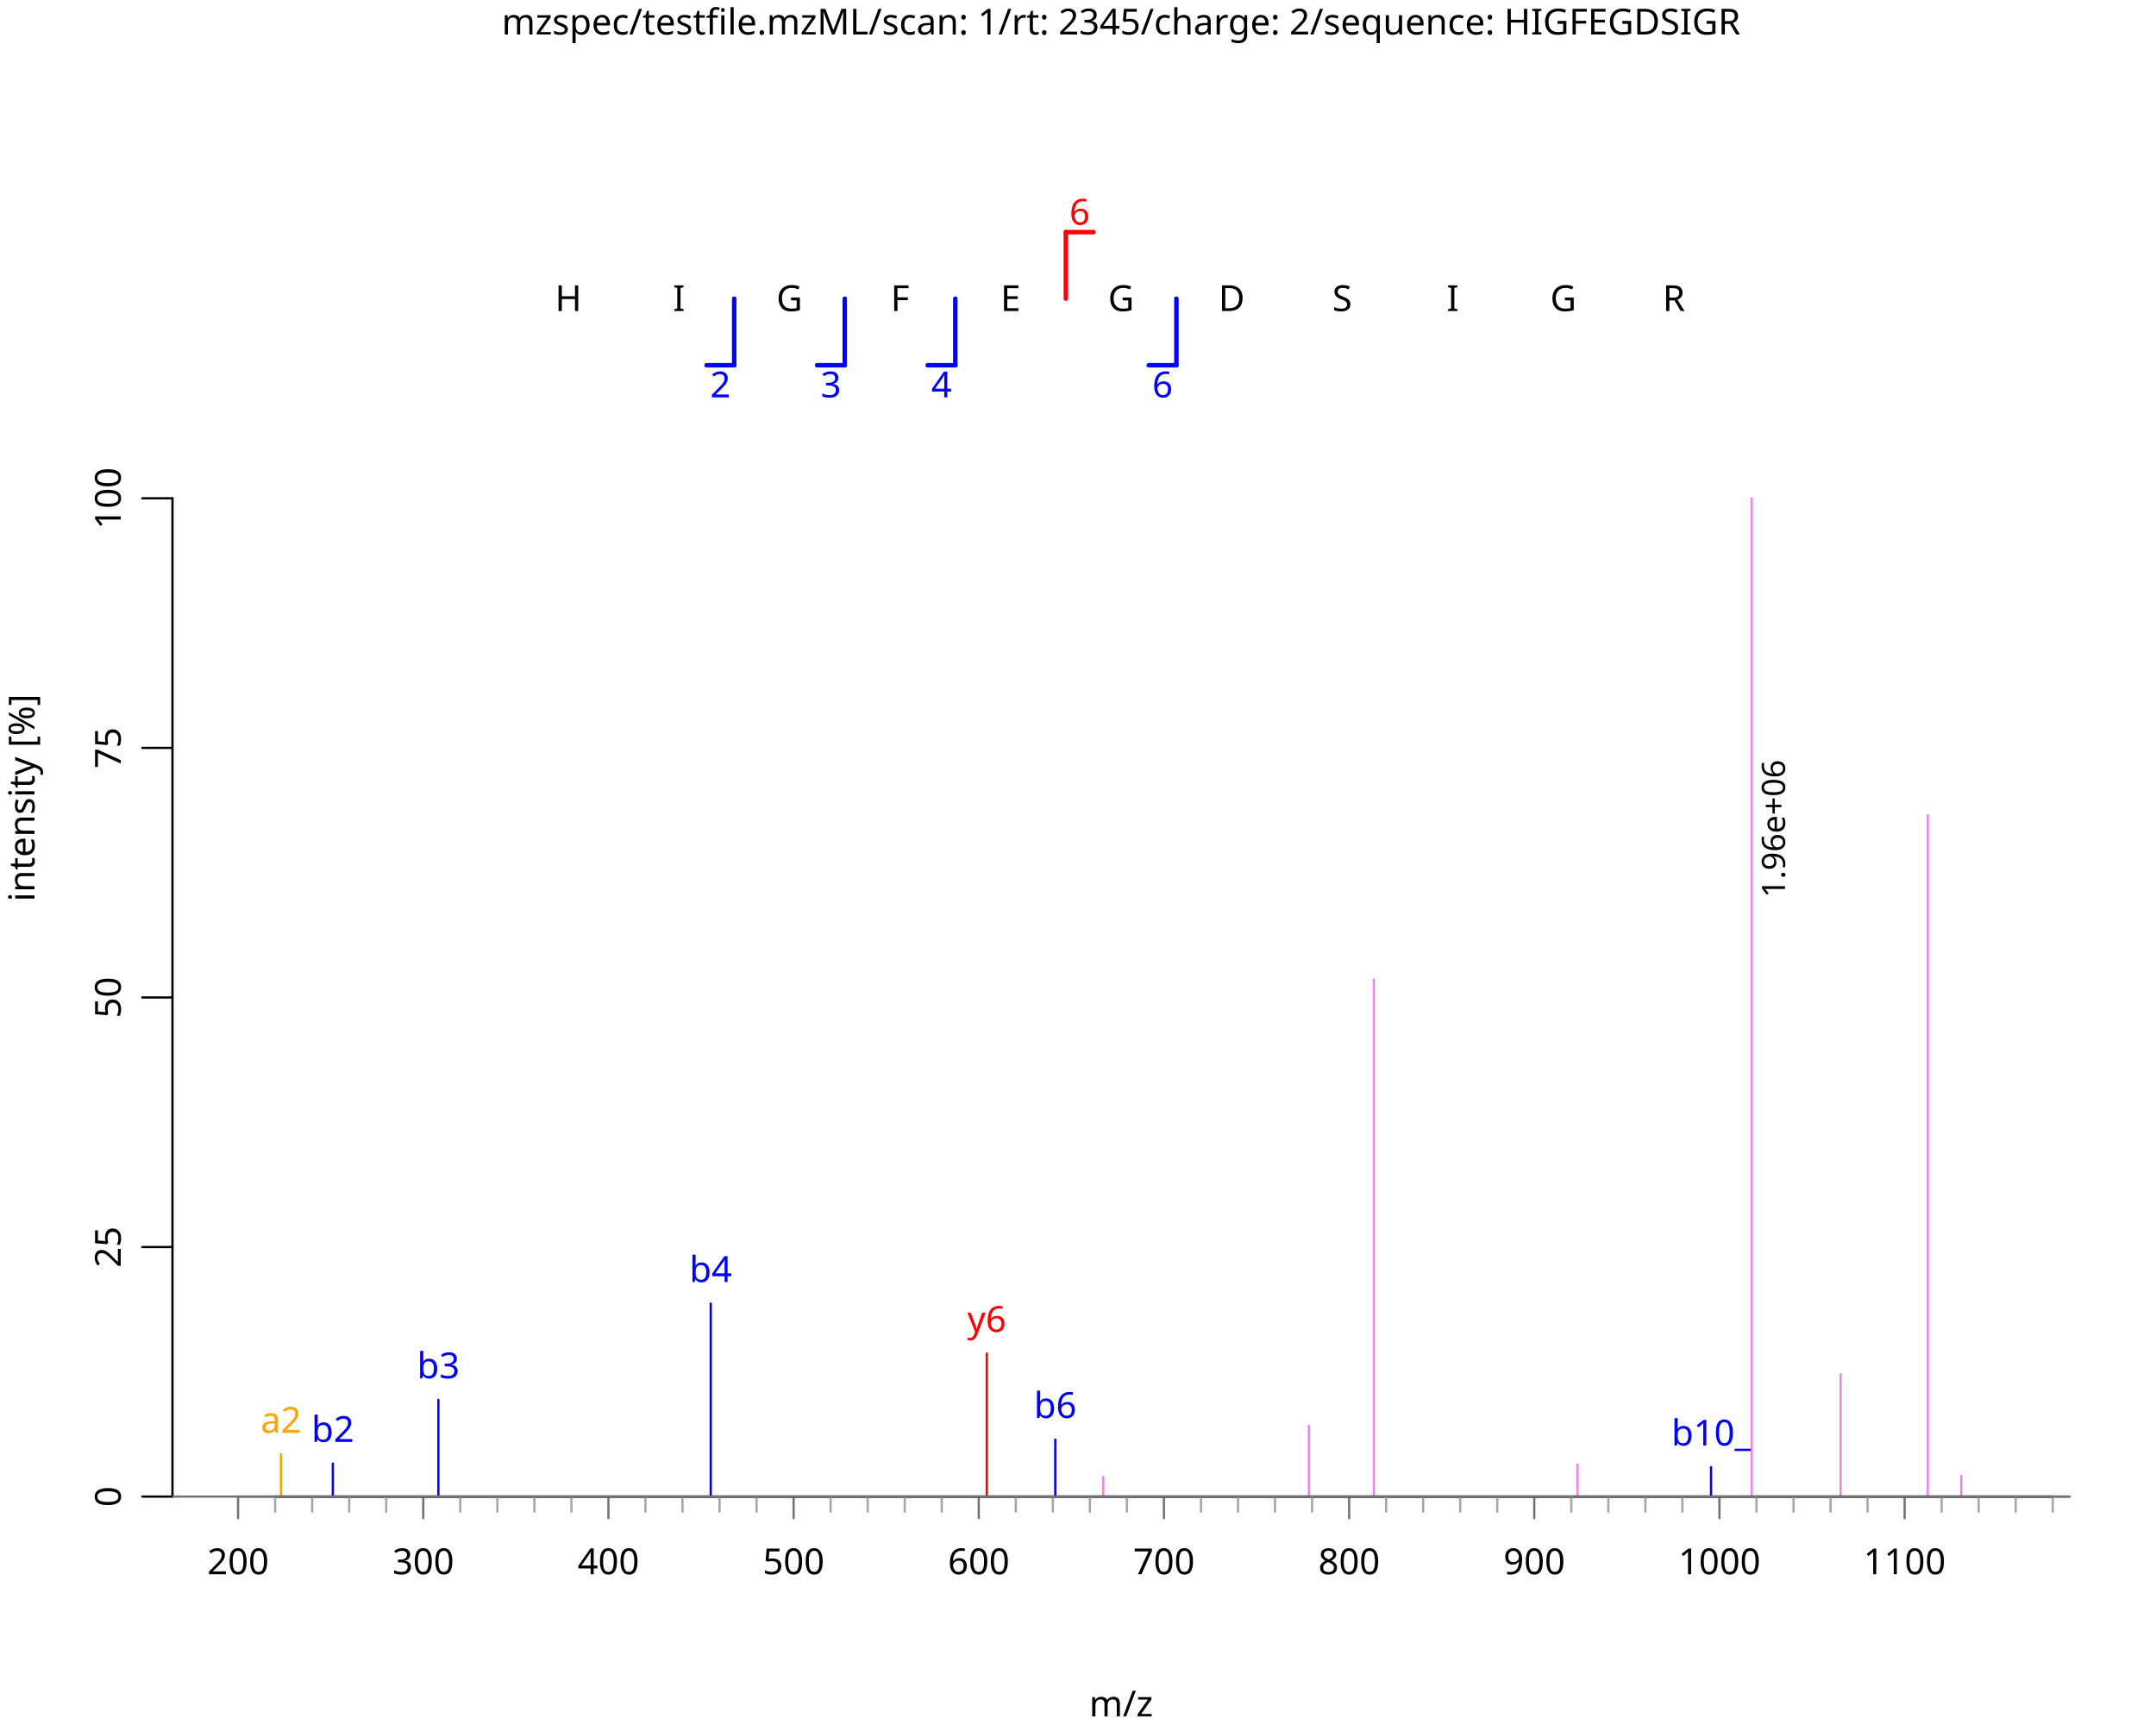
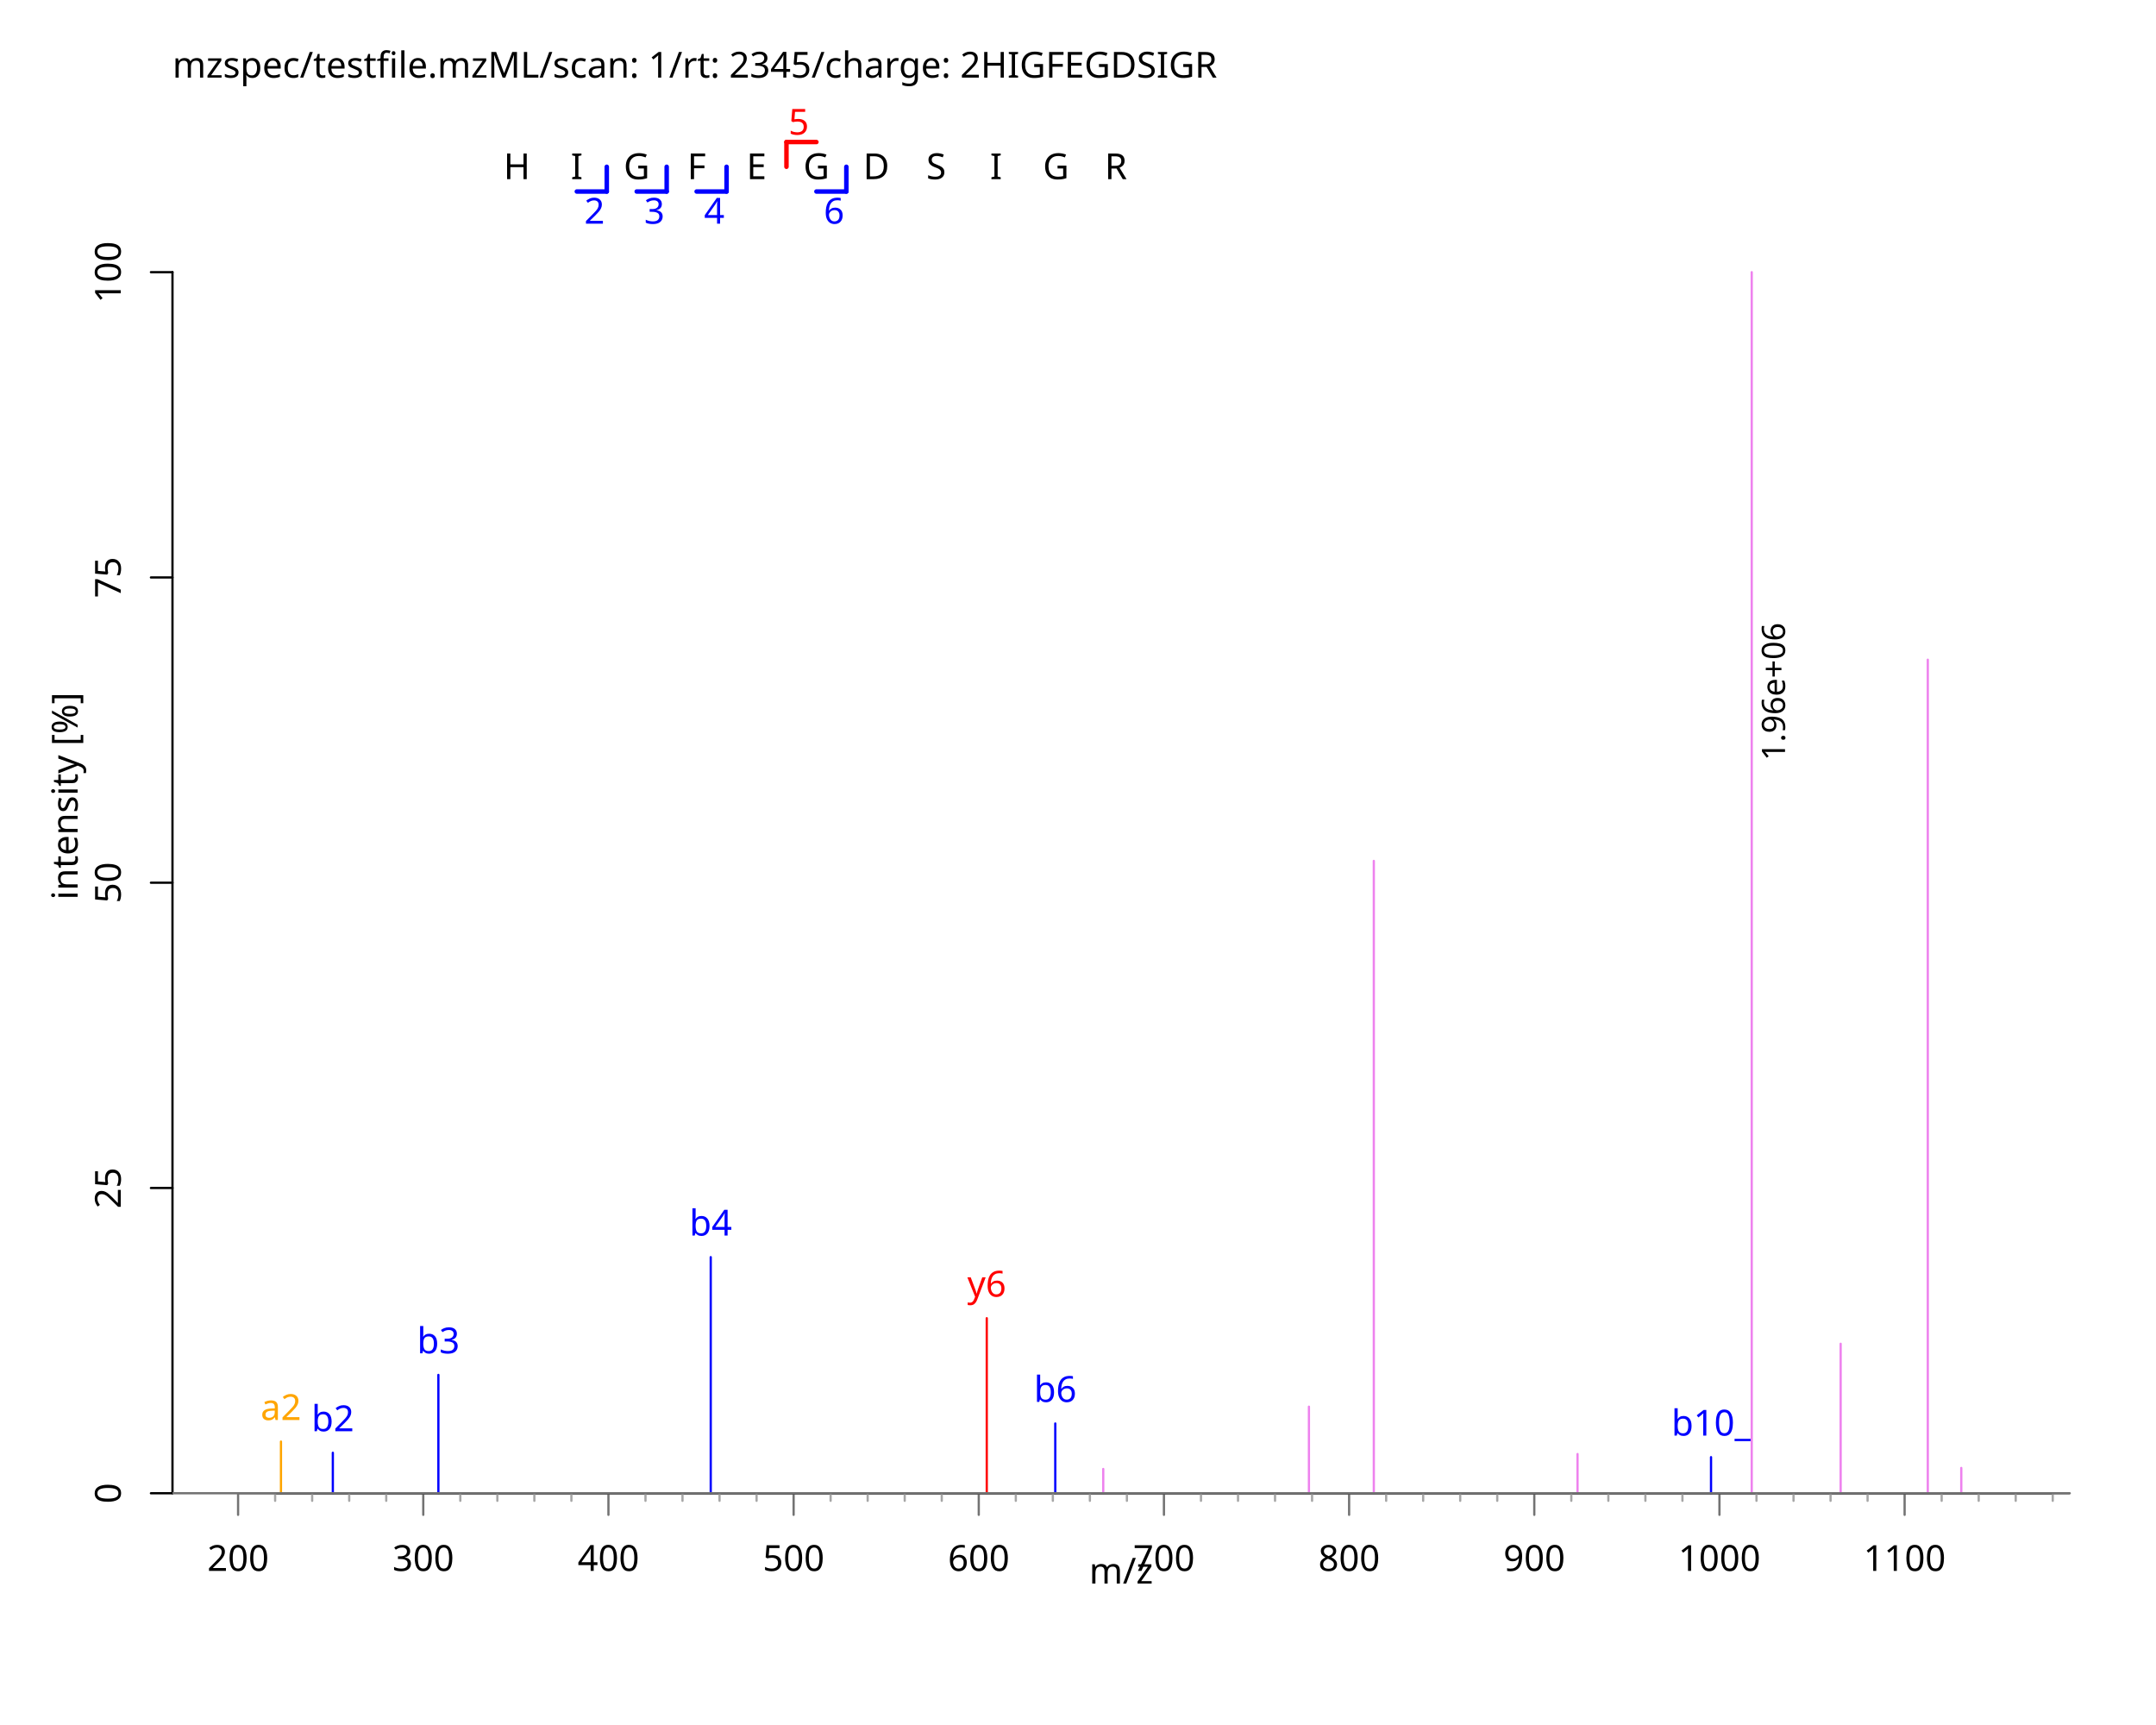
<svg xmlns="http://www.w3.org/2000/svg" class="svglite" data-engine-version="2.0" width="720.00pt" height="576.00pt" viewBox="0 0 720.00 576.00">
  <defs>
    <style type="text/css">
    .svglite line, .svglite polyline, .svglite polygon, .svglite path, .svglite rect, .svglite circle {
      fill: none;
      stroke: #000000;
      stroke-linecap: round;
      stroke-linejoin: round;
      stroke-miterlimit: 10.00;
    }
  </style>
  </defs>
  <rect width="100%" height="100%" style="stroke: none; fill: #FFFFFF;" />
  <defs>
    <clipPath id="cpMC4wMHw3MjAuMDB8MC4wMHw1NzYuMDA=">
      <rect x="0.00" y="0.00" width="720.00" height="576.00" />
    </clipPath>
  </defs>
  <g clip-path="url(#cpMC4wMHw3MjAuMDB8MC4wMHw1NzYuMDA=)">
</g>
  <defs>
-     <clipPath id="cpNTcuNjB8NjkxLjIwfDE0LjQwfDUxOC40MA==">
-       <rect x="57.60" y="14.40" width="633.60" height="504.00" />
+     <clipPath id="cpNTcuNjB8NjkxLjIwfDE0LjQwfDUxNy4yNQ==">
+       <rect x="57.60" y="14.40" width="633.60" height="502.85" />
    </clipPath>
  </defs>
-   <g clip-path="url(#cpNTcuNjB8NjkxLjIwfDE0LjQwfDUxOC40MA==)">
-     <text x="93.83" y="478.42" text-anchor="middle" style="font-size: 12.00px; fill: #FFA500; font-family: sans;" textLength="13.35px" lengthAdjust="spacingAndGlyphs">a2</text>
-     <text x="111.15" y="481.48" text-anchor="middle" style="font-size: 12.00px; fill: #0000FF; font-family: sans;" textLength="13.35px" lengthAdjust="spacingAndGlyphs">b2</text>
-     <text x="146.40" y="460.22" text-anchor="middle" style="font-size: 12.00px; fill: #0000FF; font-family: sans;" textLength="13.35px" lengthAdjust="spacingAndGlyphs">b3</text>
-     <text x="237.35" y="428.08" text-anchor="middle" style="font-size: 12.00px; fill: #0000FF; font-family: sans;" textLength="13.35px" lengthAdjust="spacingAndGlyphs">b4</text>
-     <text x="329.53" y="444.74" text-anchor="middle" style="font-size: 12.00px; fill: #FF0000; font-family: sans;" textLength="12.68px" lengthAdjust="spacingAndGlyphs">y6</text>
-     <text x="352.41" y="473.49" text-anchor="middle" style="font-size: 12.00px; fill: #0000FF; font-family: sans;" textLength="13.35px" lengthAdjust="spacingAndGlyphs">b6</text>
-     <text x="571.40" y="482.67" text-anchor="middle" style="font-size: 12.00px; fill: #0000FF; font-family: sans;" textLength="26.70px" lengthAdjust="spacingAndGlyphs">b10_</text>
-     <text x="189.82" y="103.86" text-anchor="middle" style="font-size: 12.00px; font-family: sans;" textLength="8.67px" lengthAdjust="spacingAndGlyphs">H</text>
-     <text x="226.73" y="103.86" text-anchor="middle" style="font-size: 12.00px; font-family: sans;" textLength="3.33px" lengthAdjust="spacingAndGlyphs">I</text>
-     <text x="263.65" y="103.87" text-anchor="middle" style="font-size: 12.00px; font-family: sans;" textLength="9.34px" lengthAdjust="spacingAndGlyphs">G</text>
-     <text x="300.57" y="103.86" text-anchor="middle" style="font-size: 12.00px; font-family: sans;" textLength="7.33px" lengthAdjust="spacingAndGlyphs">F</text>
-     <text x="337.48" y="103.86" text-anchor="middle" style="font-size: 12.00px; font-family: sans;" textLength="8.01px" lengthAdjust="spacingAndGlyphs">E</text>
-     <text x="374.40" y="103.87" text-anchor="middle" style="font-size: 12.00px; font-family: sans;" textLength="9.34px" lengthAdjust="spacingAndGlyphs">G</text>
-     <text x="411.32" y="103.86" text-anchor="middle" style="font-size: 12.00px; font-family: sans;" textLength="8.67px" lengthAdjust="spacingAndGlyphs">D</text>
-     <text x="448.23" y="103.87" text-anchor="middle" style="font-size: 12.00px; font-family: sans;" textLength="8.01px" lengthAdjust="spacingAndGlyphs">S</text>
-     <text x="485.15" y="103.86" text-anchor="middle" style="font-size: 12.00px; font-family: sans;" textLength="3.33px" lengthAdjust="spacingAndGlyphs">I</text>
-     <text x="522.07" y="103.87" text-anchor="middle" style="font-size: 12.00px; font-family: sans;" textLength="9.34px" lengthAdjust="spacingAndGlyphs">G</text>
-     <text x="558.98" y="103.86" text-anchor="middle" style="font-size: 12.00px; font-family: sans;" textLength="8.67px" lengthAdjust="spacingAndGlyphs">R</text>
-     <line x1="245.19" y1="99.73" x2="245.19" y2="121.96" style="stroke-width: 1.50; stroke: #0000FF;" />
-     <line x1="282.11" y1="99.73" x2="282.11" y2="121.96" style="stroke-width: 1.50; stroke: #0000FF;" />
-     <line x1="319.03" y1="99.73" x2="319.03" y2="121.96" style="stroke-width: 1.50; stroke: #0000FF;" />
-     <line x1="392.86" y1="99.73" x2="392.86" y2="121.96" style="stroke-width: 1.50; stroke: #0000FF;" />
-     <line x1="235.96" y1="121.96" x2="245.19" y2="121.96" style="stroke-width: 1.50; stroke: #0000FF;" />
-     <line x1="272.88" y1="121.96" x2="282.11" y2="121.96" style="stroke-width: 1.50; stroke: #0000FF;" />
-     <line x1="309.80" y1="121.96" x2="319.03" y2="121.96" style="stroke-width: 1.50; stroke: #0000FF;" />
-     <line x1="383.63" y1="121.96" x2="392.86" y2="121.96" style="stroke-width: 1.50; stroke: #0000FF;" />
-     <text x="240.58" y="132.69" text-anchor="middle" style="font-size: 12.00px; fill: #0000FF; font-family: sans;" textLength="6.67px" lengthAdjust="spacingAndGlyphs">2</text>
-     <text x="277.49" y="132.69" text-anchor="middle" style="font-size: 12.00px; fill: #0000FF; font-family: sans;" textLength="6.67px" lengthAdjust="spacingAndGlyphs">3</text>
-     <text x="314.41" y="132.69" text-anchor="middle" style="font-size: 12.00px; fill: #0000FF; font-family: sans;" textLength="6.67px" lengthAdjust="spacingAndGlyphs">4</text>
-     <text x="388.24" y="132.69" text-anchor="middle" style="font-size: 12.00px; fill: #0000FF; font-family: sans;" textLength="6.67px" lengthAdjust="spacingAndGlyphs">6</text>
-     <line x1="355.94" y1="99.73" x2="355.94" y2="77.51" style="stroke-width: 1.50; stroke: #FF0000;" />
-     <line x1="365.17" y1="77.51" x2="355.94" y2="77.51" style="stroke-width: 1.50; stroke: #FF0000;" />
-     <text x="360.56" y="75.03" text-anchor="middle" style="font-size: 12.00px; fill: #FF0000; font-family: sans;" textLength="6.67px" lengthAdjust="spacingAndGlyphs">6</text>
-     <line x1="93.83" y1="499.73" x2="93.83" y2="485.62" style="stroke-width: 0.75; stroke: #FFA500;" />
-     <line x1="111.15" y1="499.73" x2="111.15" y2="488.68" style="stroke-width: 0.75; stroke: #0000FF;" />
-     <line x1="146.40" y1="499.73" x2="146.40" y2="467.42" style="stroke-width: 0.75; stroke: #0000FF;" />
-     <line x1="237.35" y1="499.73" x2="237.35" y2="435.28" style="stroke-width: 0.75; stroke: #0000FF;" />
-     <line x1="329.53" y1="499.73" x2="329.53" y2="451.94" style="stroke-width: 0.75; stroke: #FF0000;" />
-     <line x1="352.41" y1="499.73" x2="352.41" y2="480.69" style="stroke-width: 0.75; stroke: #0000FF;" />
-     <line x1="368.43" y1="499.73" x2="368.43" y2="493.10" style="stroke-width: 0.75; stroke: #EE82EE;" />
-     <line x1="437.12" y1="499.73" x2="437.12" y2="476.09" style="stroke-width: 0.75; stroke: #EE82EE;" />
-     <line x1="458.79" y1="499.73" x2="458.79" y2="327.11" style="stroke-width: 0.75; stroke: #EE82EE;" />
-     <line x1="526.82" y1="499.73" x2="526.82" y2="489.02" style="stroke-width: 0.75; stroke: #EE82EE;" />
-     <line x1="571.40" y1="499.73" x2="571.40" y2="489.87" style="stroke-width: 0.75; stroke: #0000FF;" />
-     <line x1="584.99" y1="499.73" x2="584.99" y2="166.40" style="stroke-width: 0.75; stroke: #EE82EE;" />
-     <line x1="614.69" y1="499.73" x2="614.69" y2="458.92" style="stroke-width: 0.75; stroke: #EE82EE;" />
-     <line x1="643.79" y1="499.73" x2="643.79" y2="272.18" style="stroke-width: 0.75; stroke: #EE82EE;" />
-     <line x1="654.97" y1="499.73" x2="654.97" y2="492.81" style="stroke-width: 0.75; stroke: #EE82EE;" />
+   <g clip-path="url(#cpNTcuNjB8NjkxLjIwfDE0LjQwfDUxNy4yNQ==)">
+     <text x="93.83" y="474.16" text-anchor="middle" style="font-size: 12.00px; fill: #FFA500; font-family: sans;" textLength="13.35px" lengthAdjust="spacingAndGlyphs">a2</text>
+     <text x="111.15" y="477.90" text-anchor="middle" style="font-size: 12.00px; fill: #0000FF; font-family: sans;" textLength="13.35px" lengthAdjust="spacingAndGlyphs">b2</text>
+     <text x="146.40" y="451.90" text-anchor="middle" style="font-size: 12.00px; fill: #0000FF; font-family: sans;" textLength="13.35px" lengthAdjust="spacingAndGlyphs">b3</text>
+     <text x="237.35" y="412.58" text-anchor="middle" style="font-size: 12.00px; fill: #0000FF; font-family: sans;" textLength="13.35px" lengthAdjust="spacingAndGlyphs">b4</text>
+     <text x="329.53" y="432.97" text-anchor="middle" style="font-size: 12.00px; fill: #FF0000; font-family: sans;" textLength="12.68px" lengthAdjust="spacingAndGlyphs">y6</text>
+     <text x="352.41" y="468.12" text-anchor="middle" style="font-size: 12.00px; fill: #0000FF; font-family: sans;" textLength="13.35px" lengthAdjust="spacingAndGlyphs">b6</text>
+     <text x="571.40" y="479.36" text-anchor="middle" style="font-size: 12.00px; fill: #0000FF; font-family: sans;" textLength="26.70px" lengthAdjust="spacingAndGlyphs">b10_</text>
+     <text x="172.63" y="59.82" text-anchor="middle" style="font-size: 12.00px; font-family: sans;" textLength="8.67px" lengthAdjust="spacingAndGlyphs">H</text>
+     <text x="192.63" y="59.82" text-anchor="middle" style="font-size: 12.00px; font-family: sans;" textLength="3.33px" lengthAdjust="spacingAndGlyphs">I</text>
+     <text x="212.63" y="59.82" text-anchor="middle" style="font-size: 12.00px; font-family: sans;" textLength="9.34px" lengthAdjust="spacingAndGlyphs">G</text>
+     <text x="232.64" y="59.82" text-anchor="middle" style="font-size: 12.00px; font-family: sans;" textLength="7.33px" lengthAdjust="spacingAndGlyphs">F</text>
+     <text x="252.64" y="59.82" text-anchor="middle" style="font-size: 12.00px; font-family: sans;" textLength="8.01px" lengthAdjust="spacingAndGlyphs">E</text>
+     <text x="272.64" y="59.82" text-anchor="middle" style="font-size: 12.00px; font-family: sans;" textLength="9.34px" lengthAdjust="spacingAndGlyphs">G</text>
+     <text x="292.64" y="59.82" text-anchor="middle" style="font-size: 12.00px; font-family: sans;" textLength="8.67px" lengthAdjust="spacingAndGlyphs">D</text>
+     <text x="312.64" y="59.82" text-anchor="middle" style="font-size: 12.00px; font-family: sans;" textLength="8.01px" lengthAdjust="spacingAndGlyphs">S</text>
+     <text x="332.64" y="59.82" text-anchor="middle" style="font-size: 12.00px; font-family: sans;" textLength="3.33px" lengthAdjust="spacingAndGlyphs">I</text>
+     <text x="352.65" y="59.82" text-anchor="middle" style="font-size: 12.00px; font-family: sans;" textLength="9.34px" lengthAdjust="spacingAndGlyphs">G</text>
+     <text x="372.65" y="59.82" text-anchor="middle" style="font-size: 12.00px; font-family: sans;" textLength="8.67px" lengthAdjust="spacingAndGlyphs">R</text>
+     <line x1="202.63" y1="55.69" x2="202.63" y2="63.95" style="stroke-width: 1.50; stroke: #0000FF;" />
+     <line x1="222.64" y1="55.69" x2="222.64" y2="63.95" style="stroke-width: 1.50; stroke: #0000FF;" />
+     <line x1="242.64" y1="55.69" x2="242.64" y2="63.95" style="stroke-width: 1.50; stroke: #0000FF;" />
+     <line x1="282.64" y1="55.69" x2="282.64" y2="63.95" style="stroke-width: 1.50; stroke: #0000FF;" />
+     <line x1="202.63" y1="63.95" x2="192.63" y2="63.95" style="stroke-width: 1.50; stroke: #0000FF;" />
+     <line x1="222.64" y1="63.95" x2="212.63" y2="63.95" style="stroke-width: 1.50; stroke: #0000FF;" />
+     <line x1="242.64" y1="63.95" x2="232.64" y2="63.95" style="stroke-width: 1.50; stroke: #0000FF;" />
+     <line x1="282.64" y1="63.95" x2="272.64" y2="63.95" style="stroke-width: 1.50; stroke: #0000FF;" />
+     <text x="201.97" y="74.69" text-anchor="end" style="font-size: 12.00px; fill: #0000FF; font-family: sans;" textLength="6.67px" lengthAdjust="spacingAndGlyphs">2</text>
+     <text x="221.97" y="74.69" text-anchor="end" style="font-size: 12.00px; fill: #0000FF; font-family: sans;" textLength="6.67px" lengthAdjust="spacingAndGlyphs">3</text>
+     <text x="241.97" y="74.69" text-anchor="end" style="font-size: 12.00px; fill: #0000FF; font-family: sans;" textLength="6.67px" lengthAdjust="spacingAndGlyphs">4</text>
+     <text x="281.97" y="74.69" text-anchor="end" style="font-size: 12.00px; fill: #0000FF; font-family: sans;" textLength="6.67px" lengthAdjust="spacingAndGlyphs">6</text>
+     <line x1="262.64" y1="55.69" x2="262.64" y2="47.43" style="stroke-width: 1.50; stroke: #FF0000;" />
+     <line x1="262.64" y1="47.43" x2="272.64" y2="47.43" style="stroke-width: 1.50; stroke: #FF0000;" />
+     <text x="263.31" y="44.96" style="font-size: 12.00px; fill: #FF0000; font-family: sans;" textLength="6.67px" lengthAdjust="spacingAndGlyphs">5</text>
+     <line x1="93.83" y1="498.62" x2="93.83" y2="481.36" style="stroke-width: 0.75; stroke: #FFA500;" />
+     <line x1="111.15" y1="498.62" x2="111.15" y2="485.10" style="stroke-width: 0.75; stroke: #0000FF;" />
+     <line x1="146.40" y1="498.62" x2="146.40" y2="459.10" style="stroke-width: 0.75; stroke: #0000FF;" />
+     <line x1="237.35" y1="498.62" x2="237.35" y2="419.78" style="stroke-width: 0.75; stroke: #0000FF;" />
+     <line x1="329.53" y1="498.62" x2="329.53" y2="440.17" style="stroke-width: 0.75; stroke: #FF0000;" />
+     <line x1="352.41" y1="498.62" x2="352.41" y2="475.32" style="stroke-width: 0.75; stroke: #0000FF;" />
+     <line x1="368.43" y1="498.62" x2="368.43" y2="490.51" style="stroke-width: 0.75; stroke: #EE82EE;" />
+     <line x1="437.12" y1="498.62" x2="437.12" y2="469.71" style="stroke-width: 0.75; stroke: #EE82EE;" />
+     <line x1="458.79" y1="498.62" x2="458.79" y2="287.47" style="stroke-width: 0.75; stroke: #EE82EE;" />
+     <line x1="526.82" y1="498.62" x2="526.82" y2="485.52" style="stroke-width: 0.75; stroke: #EE82EE;" />
+     <line x1="571.40" y1="498.62" x2="571.40" y2="486.56" style="stroke-width: 0.75; stroke: #0000FF;" />
+     <line x1="584.99" y1="498.62" x2="584.99" y2="90.88" style="stroke-width: 0.75; stroke: #EE82EE;" />
+     <line x1="614.69" y1="498.62" x2="614.69" y2="448.70" style="stroke-width: 0.75; stroke: #EE82EE;" />
+     <line x1="643.79" y1="498.62" x2="643.79" y2="220.28" style="stroke-width: 0.75; stroke: #EE82EE;" />
+     <line x1="654.97" y1="498.62" x2="654.97" y2="490.16" style="stroke-width: 0.75; stroke: #EE82EE;" />
  </g>
  <g clip-path="url(#cpMC4wMHw3MjAuMDB8MC4wMHw1NzYuMDA=)">
-     <line x1="79.51" y1="499.73" x2="691.20" y2="499.73" style="stroke-width: 0.75; stroke: #737373;" />
-     <line x1="79.51" y1="499.73" x2="79.51" y2="506.93" style="stroke-width: 0.75; stroke: #737373;" />
-     <line x1="141.35" y1="499.73" x2="141.35" y2="506.93" style="stroke-width: 0.75; stroke: #737373;" />
-     <line x1="203.19" y1="499.73" x2="203.19" y2="506.93" style="stroke-width: 0.75; stroke: #737373;" />
-     <line x1="265.03" y1="499.73" x2="265.03" y2="506.93" style="stroke-width: 0.75; stroke: #737373;" />
-     <line x1="326.86" y1="499.73" x2="326.86" y2="506.93" style="stroke-width: 0.75; stroke: #737373;" />
-     <line x1="388.70" y1="499.73" x2="388.70" y2="506.93" style="stroke-width: 0.75; stroke: #737373;" />
-     <line x1="450.54" y1="499.73" x2="450.54" y2="506.93" style="stroke-width: 0.75; stroke: #737373;" />
-     <line x1="512.38" y1="499.73" x2="512.38" y2="506.93" style="stroke-width: 0.75; stroke: #737373;" />
-     <line x1="574.21" y1="499.73" x2="574.21" y2="506.93" style="stroke-width: 0.75; stroke: #737373;" />
-     <line x1="636.05" y1="499.73" x2="636.05" y2="506.93" style="stroke-width: 0.75; stroke: #737373;" />
-     <text x="79.51" y="525.65" text-anchor="middle" style="font-size: 12.00px; font-family: sans;" textLength="20.02px" lengthAdjust="spacingAndGlyphs">200</text>
-     <text x="141.35" y="525.65" text-anchor="middle" style="font-size: 12.00px; font-family: sans;" textLength="20.02px" lengthAdjust="spacingAndGlyphs">300</text>
-     <text x="203.19" y="525.65" text-anchor="middle" style="font-size: 12.00px; font-family: sans;" textLength="20.02px" lengthAdjust="spacingAndGlyphs">400</text>
-     <text x="265.03" y="525.65" text-anchor="middle" style="font-size: 12.00px; font-family: sans;" textLength="20.02px" lengthAdjust="spacingAndGlyphs">500</text>
-     <text x="326.86" y="525.65" text-anchor="middle" style="font-size: 12.00px; font-family: sans;" textLength="20.02px" lengthAdjust="spacingAndGlyphs">600</text>
-     <text x="388.70" y="525.65" text-anchor="middle" style="font-size: 12.00px; font-family: sans;" textLength="20.02px" lengthAdjust="spacingAndGlyphs">700</text>
-     <text x="450.54" y="525.65" text-anchor="middle" style="font-size: 12.00px; font-family: sans;" textLength="20.02px" lengthAdjust="spacingAndGlyphs">800</text>
-     <text x="512.38" y="525.65" text-anchor="middle" style="font-size: 12.00px; font-family: sans;" textLength="20.02px" lengthAdjust="spacingAndGlyphs">900</text>
-     <text x="574.21" y="525.65" text-anchor="middle" style="font-size: 12.00px; font-family: sans;" textLength="26.70px" lengthAdjust="spacingAndGlyphs">1000</text>
-     <text x="636.05" y="525.65" text-anchor="middle" style="font-size: 12.00px; font-family: sans;" textLength="26.70px" lengthAdjust="spacingAndGlyphs">1100</text>
-     <line x1="91.88" y1="499.73" x2="685.52" y2="499.73" style="stroke-width: 0.75;" />
-     <line x1="91.88" y1="499.73" x2="91.88" y2="504.77" style="stroke-width: 0.75; stroke: #A6A6A6;" />
-     <line x1="104.25" y1="499.73" x2="104.25" y2="504.77" style="stroke-width: 0.75; stroke: #A6A6A6;" />
-     <line x1="116.62" y1="499.73" x2="116.62" y2="504.77" style="stroke-width: 0.75; stroke: #A6A6A6;" />
-     <line x1="128.98" y1="499.73" x2="128.98" y2="504.77" style="stroke-width: 0.75; stroke: #A6A6A6;" />
-     <line x1="153.72" y1="499.73" x2="153.72" y2="504.77" style="stroke-width: 0.75; stroke: #A6A6A6;" />
-     <line x1="166.09" y1="499.73" x2="166.09" y2="504.77" style="stroke-width: 0.75; stroke: #A6A6A6;" />
-     <line x1="178.45" y1="499.73" x2="178.45" y2="504.77" style="stroke-width: 0.75; stroke: #A6A6A6;" />
-     <line x1="190.82" y1="499.73" x2="190.82" y2="504.77" style="stroke-width: 0.75; stroke: #A6A6A6;" />
-     <line x1="215.56" y1="499.73" x2="215.56" y2="504.77" style="stroke-width: 0.75; stroke: #A6A6A6;" />
-     <line x1="227.92" y1="499.73" x2="227.92" y2="504.77" style="stroke-width: 0.75; stroke: #A6A6A6;" />
-     <line x1="240.29" y1="499.73" x2="240.29" y2="504.77" style="stroke-width: 0.75; stroke: #A6A6A6;" />
-     <line x1="252.66" y1="499.73" x2="252.66" y2="504.77" style="stroke-width: 0.75; stroke: #A6A6A6;" />
-     <line x1="277.39" y1="499.73" x2="277.39" y2="504.77" style="stroke-width: 0.75; stroke: #A6A6A6;" />
-     <line x1="289.76" y1="499.73" x2="289.76" y2="504.77" style="stroke-width: 0.75; stroke: #A6A6A6;" />
-     <line x1="302.13" y1="499.73" x2="302.13" y2="504.77" style="stroke-width: 0.75; stroke: #A6A6A6;" />
-     <line x1="314.50" y1="499.73" x2="314.50" y2="504.77" style="stroke-width: 0.75; stroke: #A6A6A6;" />
-     <line x1="339.23" y1="499.73" x2="339.23" y2="504.77" style="stroke-width: 0.75; stroke: #A6A6A6;" />
-     <line x1="351.60" y1="499.73" x2="351.60" y2="504.77" style="stroke-width: 0.75; stroke: #A6A6A6;" />
-     <line x1="363.97" y1="499.73" x2="363.97" y2="504.77" style="stroke-width: 0.75; stroke: #A6A6A6;" />
-     <line x1="376.33" y1="499.73" x2="376.33" y2="504.77" style="stroke-width: 0.75; stroke: #A6A6A6;" />
-     <line x1="401.07" y1="499.73" x2="401.07" y2="504.77" style="stroke-width: 0.75; stroke: #A6A6A6;" />
-     <line x1="413.44" y1="499.73" x2="413.44" y2="504.77" style="stroke-width: 0.75; stroke: #A6A6A6;" />
-     <line x1="425.80" y1="499.73" x2="425.80" y2="504.77" style="stroke-width: 0.75; stroke: #A6A6A6;" />
-     <line x1="438.17" y1="499.73" x2="438.17" y2="504.77" style="stroke-width: 0.75; stroke: #A6A6A6;" />
-     <line x1="462.91" y1="499.73" x2="462.91" y2="504.77" style="stroke-width: 0.75; stroke: #A6A6A6;" />
-     <line x1="475.27" y1="499.73" x2="475.27" y2="504.77" style="stroke-width: 0.75; stroke: #A6A6A6;" />
-     <line x1="487.64" y1="499.73" x2="487.64" y2="504.77" style="stroke-width: 0.75; stroke: #A6A6A6;" />
-     <line x1="500.01" y1="499.73" x2="500.01" y2="504.77" style="stroke-width: 0.75; stroke: #A6A6A6;" />
-     <line x1="524.74" y1="499.73" x2="524.74" y2="504.77" style="stroke-width: 0.75; stroke: #A6A6A6;" />
-     <line x1="537.11" y1="499.73" x2="537.11" y2="504.77" style="stroke-width: 0.75; stroke: #A6A6A6;" />
-     <line x1="549.48" y1="499.73" x2="549.48" y2="504.77" style="stroke-width: 0.75; stroke: #A6A6A6;" />
-     <line x1="561.85" y1="499.73" x2="561.85" y2="504.77" style="stroke-width: 0.75; stroke: #A6A6A6;" />
-     <line x1="586.58" y1="499.73" x2="586.58" y2="504.77" style="stroke-width: 0.75; stroke: #A6A6A6;" />
-     <line x1="598.95" y1="499.73" x2="598.95" y2="504.77" style="stroke-width: 0.75; stroke: #A6A6A6;" />
-     <line x1="611.32" y1="499.73" x2="611.32" y2="504.77" style="stroke-width: 0.75; stroke: #A6A6A6;" />
-     <line x1="623.68" y1="499.73" x2="623.68" y2="504.77" style="stroke-width: 0.75; stroke: #A6A6A6;" />
-     <line x1="648.42" y1="499.73" x2="648.42" y2="504.77" style="stroke-width: 0.75; stroke: #A6A6A6;" />
-     <line x1="660.79" y1="499.73" x2="660.79" y2="504.77" style="stroke-width: 0.75; stroke: #A6A6A6;" />
-     <line x1="673.15" y1="499.73" x2="673.15" y2="504.77" style="stroke-width: 0.75; stroke: #A6A6A6;" />
-     <line x1="685.52" y1="499.73" x2="685.52" y2="504.77" style="stroke-width: 0.75; stroke: #A6A6A6;" />
-     <line x1="57.60" y1="499.73" x2="57.60" y2="166.40" style="stroke-width: 0.75;" />
-     <line x1="57.60" y1="499.73" x2="47.52" y2="499.73" style="stroke-width: 0.75;" />
-     <line x1="57.60" y1="416.40" x2="47.52" y2="416.40" style="stroke-width: 0.75;" />
-     <line x1="57.60" y1="333.07" x2="47.52" y2="333.07" style="stroke-width: 0.75;" />
-     <line x1="57.60" y1="249.73" x2="47.52" y2="249.73" style="stroke-width: 0.75;" />
-     <line x1="57.60" y1="166.40" x2="47.52" y2="166.40" style="stroke-width: 0.75;" />
-     <text transform="translate(40.32,499.73) rotate(-90)" text-anchor="middle" style="font-size: 12.00px; font-family: sans;" textLength="6.67px" lengthAdjust="spacingAndGlyphs">0</text>
-     <text transform="translate(40.32,416.40) rotate(-90)" text-anchor="middle" style="font-size: 12.00px; font-family: sans;" textLength="13.35px" lengthAdjust="spacingAndGlyphs">25</text>
-     <text transform="translate(40.32,333.07) rotate(-90)" text-anchor="middle" style="font-size: 12.00px; font-family: sans;" textLength="13.35px" lengthAdjust="spacingAndGlyphs">50</text>
-     <text transform="translate(40.32,249.73) rotate(-90)" text-anchor="middle" style="font-size: 12.00px; font-family: sans;" textLength="13.35px" lengthAdjust="spacingAndGlyphs">75</text>
-     <text transform="translate(40.32,166.40) rotate(-90)" text-anchor="middle" style="font-size: 12.00px; font-family: sans;" textLength="20.02px" lengthAdjust="spacingAndGlyphs">100</text>
-     <text x="374.40" y="573.12" text-anchor="middle" style="font-size: 12.00px; font-family: sans;" textLength="19.34px" lengthAdjust="spacingAndGlyphs">m/z</text>
-     <text transform="translate(11.52,266.40) rotate(-90)" text-anchor="middle" style="font-size: 12.00px; font-family: sans;" textLength="64.70px" lengthAdjust="spacingAndGlyphs">intensity [%]</text>
-     <text x="374.40" y="11.52" text-anchor="middle" style="font-size: 12.00px; font-family: sans;" textLength="400.92px" lengthAdjust="spacingAndGlyphs">mzspec/testfile.mzML/scan: 1/rt: 2345/charge: 2/sequence: HIGFEGDSIGR</text>
+     <line x1="79.51" y1="498.62" x2="691.20" y2="498.62" style="stroke-width: 0.75; stroke: #737373;" />
+     <line x1="79.51" y1="498.62" x2="79.51" y2="505.82" style="stroke-width: 0.75; stroke: #737373;" />
+     <line x1="141.35" y1="498.62" x2="141.35" y2="505.82" style="stroke-width: 0.75; stroke: #737373;" />
+     <line x1="203.19" y1="498.62" x2="203.19" y2="505.82" style="stroke-width: 0.75; stroke: #737373;" />
+     <line x1="265.03" y1="498.62" x2="265.03" y2="505.82" style="stroke-width: 0.75; stroke: #737373;" />
+     <line x1="326.86" y1="498.62" x2="326.86" y2="505.82" style="stroke-width: 0.75; stroke: #737373;" />
+     <line x1="388.70" y1="498.62" x2="388.70" y2="505.82" style="stroke-width: 0.75; stroke: #737373;" />
+     <line x1="450.54" y1="498.62" x2="450.54" y2="505.82" style="stroke-width: 0.75; stroke: #737373;" />
+     <line x1="512.38" y1="498.62" x2="512.38" y2="505.82" style="stroke-width: 0.75; stroke: #737373;" />
+     <line x1="574.21" y1="498.62" x2="574.21" y2="505.82" style="stroke-width: 0.75; stroke: #737373;" />
+     <line x1="636.05" y1="498.62" x2="636.05" y2="505.82" style="stroke-width: 0.75; stroke: #737373;" />
+     <text x="79.51" y="524.54" text-anchor="middle" style="font-size: 12.00px; font-family: sans;" textLength="20.02px" lengthAdjust="spacingAndGlyphs">200</text>
+     <text x="141.35" y="524.54" text-anchor="middle" style="font-size: 12.00px; font-family: sans;" textLength="20.02px" lengthAdjust="spacingAndGlyphs">300</text>
+     <text x="203.19" y="524.54" text-anchor="middle" style="font-size: 12.00px; font-family: sans;" textLength="20.02px" lengthAdjust="spacingAndGlyphs">400</text>
+     <text x="265.03" y="524.54" text-anchor="middle" style="font-size: 12.00px; font-family: sans;" textLength="20.02px" lengthAdjust="spacingAndGlyphs">500</text>
+     <text x="326.86" y="524.54" text-anchor="middle" style="font-size: 12.00px; font-family: sans;" textLength="20.02px" lengthAdjust="spacingAndGlyphs">600</text>
+     <text x="388.70" y="524.54" text-anchor="middle" style="font-size: 12.00px; font-family: sans;" textLength="20.02px" lengthAdjust="spacingAndGlyphs">700</text>
+     <text x="450.54" y="524.54" text-anchor="middle" style="font-size: 12.00px; font-family: sans;" textLength="20.02px" lengthAdjust="spacingAndGlyphs">800</text>
+     <text x="512.38" y="524.54" text-anchor="middle" style="font-size: 12.00px; font-family: sans;" textLength="20.02px" lengthAdjust="spacingAndGlyphs">900</text>
+     <text x="574.21" y="524.54" text-anchor="middle" style="font-size: 12.00px; font-family: sans;" textLength="26.70px" lengthAdjust="spacingAndGlyphs">1000</text>
+     <text x="636.05" y="524.54" text-anchor="middle" style="font-size: 12.00px; font-family: sans;" textLength="26.70px" lengthAdjust="spacingAndGlyphs">1100</text>
+     <line x1="91.88" y1="498.62" x2="685.52" y2="498.62" style="stroke-width: 0.75;" />
+     <line x1="91.88" y1="498.62" x2="91.88" y2="501.14" style="stroke-width: 0.75; stroke: #A6A6A6;" />
+     <line x1="104.25" y1="498.62" x2="104.25" y2="501.14" style="stroke-width: 0.75; stroke: #A6A6A6;" />
+     <line x1="116.62" y1="498.62" x2="116.62" y2="501.14" style="stroke-width: 0.75; stroke: #A6A6A6;" />
+     <line x1="128.98" y1="498.62" x2="128.98" y2="501.14" style="stroke-width: 0.75; stroke: #A6A6A6;" />
+     <line x1="153.72" y1="498.62" x2="153.72" y2="501.14" style="stroke-width: 0.75; stroke: #A6A6A6;" />
+     <line x1="166.09" y1="498.62" x2="166.09" y2="501.14" style="stroke-width: 0.75; stroke: #A6A6A6;" />
+     <line x1="178.45" y1="498.62" x2="178.45" y2="501.14" style="stroke-width: 0.75; stroke: #A6A6A6;" />
+     <line x1="190.82" y1="498.62" x2="190.82" y2="501.14" style="stroke-width: 0.75; stroke: #A6A6A6;" />
+     <line x1="215.56" y1="498.62" x2="215.56" y2="501.14" style="stroke-width: 0.75; stroke: #A6A6A6;" />
+     <line x1="227.92" y1="498.62" x2="227.92" y2="501.14" style="stroke-width: 0.75; stroke: #A6A6A6;" />
+     <line x1="240.29" y1="498.62" x2="240.29" y2="501.14" style="stroke-width: 0.75; stroke: #A6A6A6;" />
+     <line x1="252.66" y1="498.62" x2="252.66" y2="501.14" style="stroke-width: 0.75; stroke: #A6A6A6;" />
+     <line x1="277.39" y1="498.62" x2="277.39" y2="501.14" style="stroke-width: 0.75; stroke: #A6A6A6;" />
+     <line x1="289.76" y1="498.62" x2="289.76" y2="501.14" style="stroke-width: 0.75; stroke: #A6A6A6;" />
+     <line x1="302.13" y1="498.62" x2="302.13" y2="501.14" style="stroke-width: 0.75; stroke: #A6A6A6;" />
+     <line x1="314.50" y1="498.62" x2="314.50" y2="501.14" style="stroke-width: 0.75; stroke: #A6A6A6;" />
+     <line x1="339.23" y1="498.62" x2="339.23" y2="501.14" style="stroke-width: 0.75; stroke: #A6A6A6;" />
+     <line x1="351.60" y1="498.62" x2="351.60" y2="501.14" style="stroke-width: 0.75; stroke: #A6A6A6;" />
+     <line x1="363.97" y1="498.62" x2="363.97" y2="501.14" style="stroke-width: 0.75; stroke: #A6A6A6;" />
+     <line x1="376.33" y1="498.62" x2="376.33" y2="501.14" style="stroke-width: 0.75; stroke: #A6A6A6;" />
+     <line x1="401.07" y1="498.62" x2="401.07" y2="501.14" style="stroke-width: 0.75; stroke: #A6A6A6;" />
+     <line x1="413.44" y1="498.62" x2="413.44" y2="501.14" style="stroke-width: 0.75; stroke: #A6A6A6;" />
+     <line x1="425.80" y1="498.62" x2="425.80" y2="501.14" style="stroke-width: 0.75; stroke: #A6A6A6;" />
+     <line x1="438.17" y1="498.62" x2="438.17" y2="501.14" style="stroke-width: 0.75; stroke: #A6A6A6;" />
+     <line x1="462.91" y1="498.62" x2="462.91" y2="501.14" style="stroke-width: 0.75; stroke: #A6A6A6;" />
+     <line x1="475.27" y1="498.62" x2="475.27" y2="501.14" style="stroke-width: 0.75; stroke: #A6A6A6;" />
+     <line x1="487.64" y1="498.62" x2="487.64" y2="501.14" style="stroke-width: 0.75; stroke: #A6A6A6;" />
+     <line x1="500.01" y1="498.62" x2="500.01" y2="501.14" style="stroke-width: 0.75; stroke: #A6A6A6;" />
+     <line x1="524.74" y1="498.62" x2="524.74" y2="501.14" style="stroke-width: 0.75; stroke: #A6A6A6;" />
+     <line x1="537.11" y1="498.62" x2="537.11" y2="501.14" style="stroke-width: 0.75; stroke: #A6A6A6;" />
+     <line x1="549.48" y1="498.62" x2="549.48" y2="501.14" style="stroke-width: 0.75; stroke: #A6A6A6;" />
+     <line x1="561.85" y1="498.62" x2="561.85" y2="501.14" style="stroke-width: 0.75; stroke: #A6A6A6;" />
+     <line x1="586.58" y1="498.62" x2="586.58" y2="501.14" style="stroke-width: 0.75; stroke: #A6A6A6;" />
+     <line x1="598.95" y1="498.62" x2="598.95" y2="501.14" style="stroke-width: 0.75; stroke: #A6A6A6;" />
+     <line x1="611.32" y1="498.62" x2="611.32" y2="501.14" style="stroke-width: 0.75; stroke: #A6A6A6;" />
+     <line x1="623.68" y1="498.62" x2="623.68" y2="501.14" style="stroke-width: 0.75; stroke: #A6A6A6;" />
+     <line x1="648.42" y1="498.62" x2="648.42" y2="501.14" style="stroke-width: 0.75; stroke: #A6A6A6;" />
+     <line x1="660.79" y1="498.62" x2="660.79" y2="501.14" style="stroke-width: 0.75; stroke: #A6A6A6;" />
+     <line x1="673.15" y1="498.62" x2="673.15" y2="501.14" style="stroke-width: 0.75; stroke: #A6A6A6;" />
+     <line x1="685.52" y1="498.62" x2="685.52" y2="501.14" style="stroke-width: 0.75; stroke: #A6A6A6;" />
+     <line x1="57.60" y1="498.62" x2="57.60" y2="90.88" style="stroke-width: 0.75;" />
+     <line x1="57.60" y1="498.62" x2="50.40" y2="498.62" style="stroke-width: 0.75;" />
+     <line x1="57.60" y1="396.69" x2="50.40" y2="396.69" style="stroke-width: 0.75;" />
+     <line x1="57.60" y1="294.75" x2="50.40" y2="294.75" style="stroke-width: 0.75;" />
+     <line x1="57.60" y1="192.82" x2="50.40" y2="192.82" style="stroke-width: 0.75;" />
+     <line x1="57.60" y1="90.88" x2="50.40" y2="90.88" style="stroke-width: 0.75;" />
+     <text transform="translate(40.32,498.62) rotate(-90)" text-anchor="middle" style="font-size: 12.00px; font-family: sans;" textLength="6.67px" lengthAdjust="spacingAndGlyphs">0</text>
+     <text transform="translate(40.32,396.69) rotate(-90)" text-anchor="middle" style="font-size: 12.00px; font-family: sans;" textLength="13.35px" lengthAdjust="spacingAndGlyphs">25</text>
+     <text transform="translate(40.32,294.75) rotate(-90)" text-anchor="middle" style="font-size: 12.00px; font-family: sans;" textLength="13.35px" lengthAdjust="spacingAndGlyphs">50</text>
+     <text transform="translate(40.32,192.82) rotate(-90)" text-anchor="middle" style="font-size: 12.00px; font-family: sans;" textLength="13.35px" lengthAdjust="spacingAndGlyphs">75</text>
+     <text transform="translate(40.32,90.88) rotate(-90)" text-anchor="middle" style="font-size: 12.00px; font-family: sans;" textLength="20.02px" lengthAdjust="spacingAndGlyphs">100</text>
+     <text x="374.40" y="528.77" text-anchor="middle" style="font-size: 12.00px; font-family: sans;" textLength="19.34px" lengthAdjust="spacingAndGlyphs">m/z</text>
+     <text transform="translate(25.92,265.82) rotate(-90)" text-anchor="middle" style="font-size: 12.00px; font-family: sans;" textLength="64.70px" lengthAdjust="spacingAndGlyphs">intensity [%]</text>
+     <text x="57.60" y="25.92" style="font-size: 12.00px; font-family: sans;" textLength="338.86px" lengthAdjust="spacingAndGlyphs">mzspec/testfile.mzML/scan: 1/rt: 2345/charge: 2HIGFEGDSIGR</text>
  </g>
-   <g clip-path="url(#cpNTcuNjB8NjkxLjIwfDE0LjQwfDUxOC40MA==)">
-     <text transform="translate(596.11,299.73) rotate(-90)" style="font-size: 10.80px; font-family: sans;" textLength="45.35px" lengthAdjust="spacingAndGlyphs">1.96e+06</text>
-     <line x1="57.60" y1="499.73" x2="691.20" y2="499.73" style="stroke-width: 0.75; stroke: #737373;" />
+   <g clip-path="url(#cpNTcuNjB8NjkxLjIwfDE0LjQwfDUxNy4yNQ==)">
+     <text transform="translate(596.11,253.98) rotate(-90)" style="font-size: 10.80px; font-family: sans;" textLength="45.35px" lengthAdjust="spacingAndGlyphs">1.96e+06</text>
+     <line x1="57.60" y1="498.62" x2="691.20" y2="498.62" style="stroke-width: 0.75; stroke: #737373;" />
  </g>
  <defs>
    <clipPath id="cpNTkuMDR8Njg5Ljc2fDU5LjA0fDUwMi41Ng==">
      <rect x="59.04" y="59.04" width="630.72" height="443.52" />
    </clipPath>
  </defs>
  <g clip-path="url(#cpNTkuMDR8Njg5Ljc2fDU5LjA0fDUwMi41Ng==)">
</g>
</svg>
